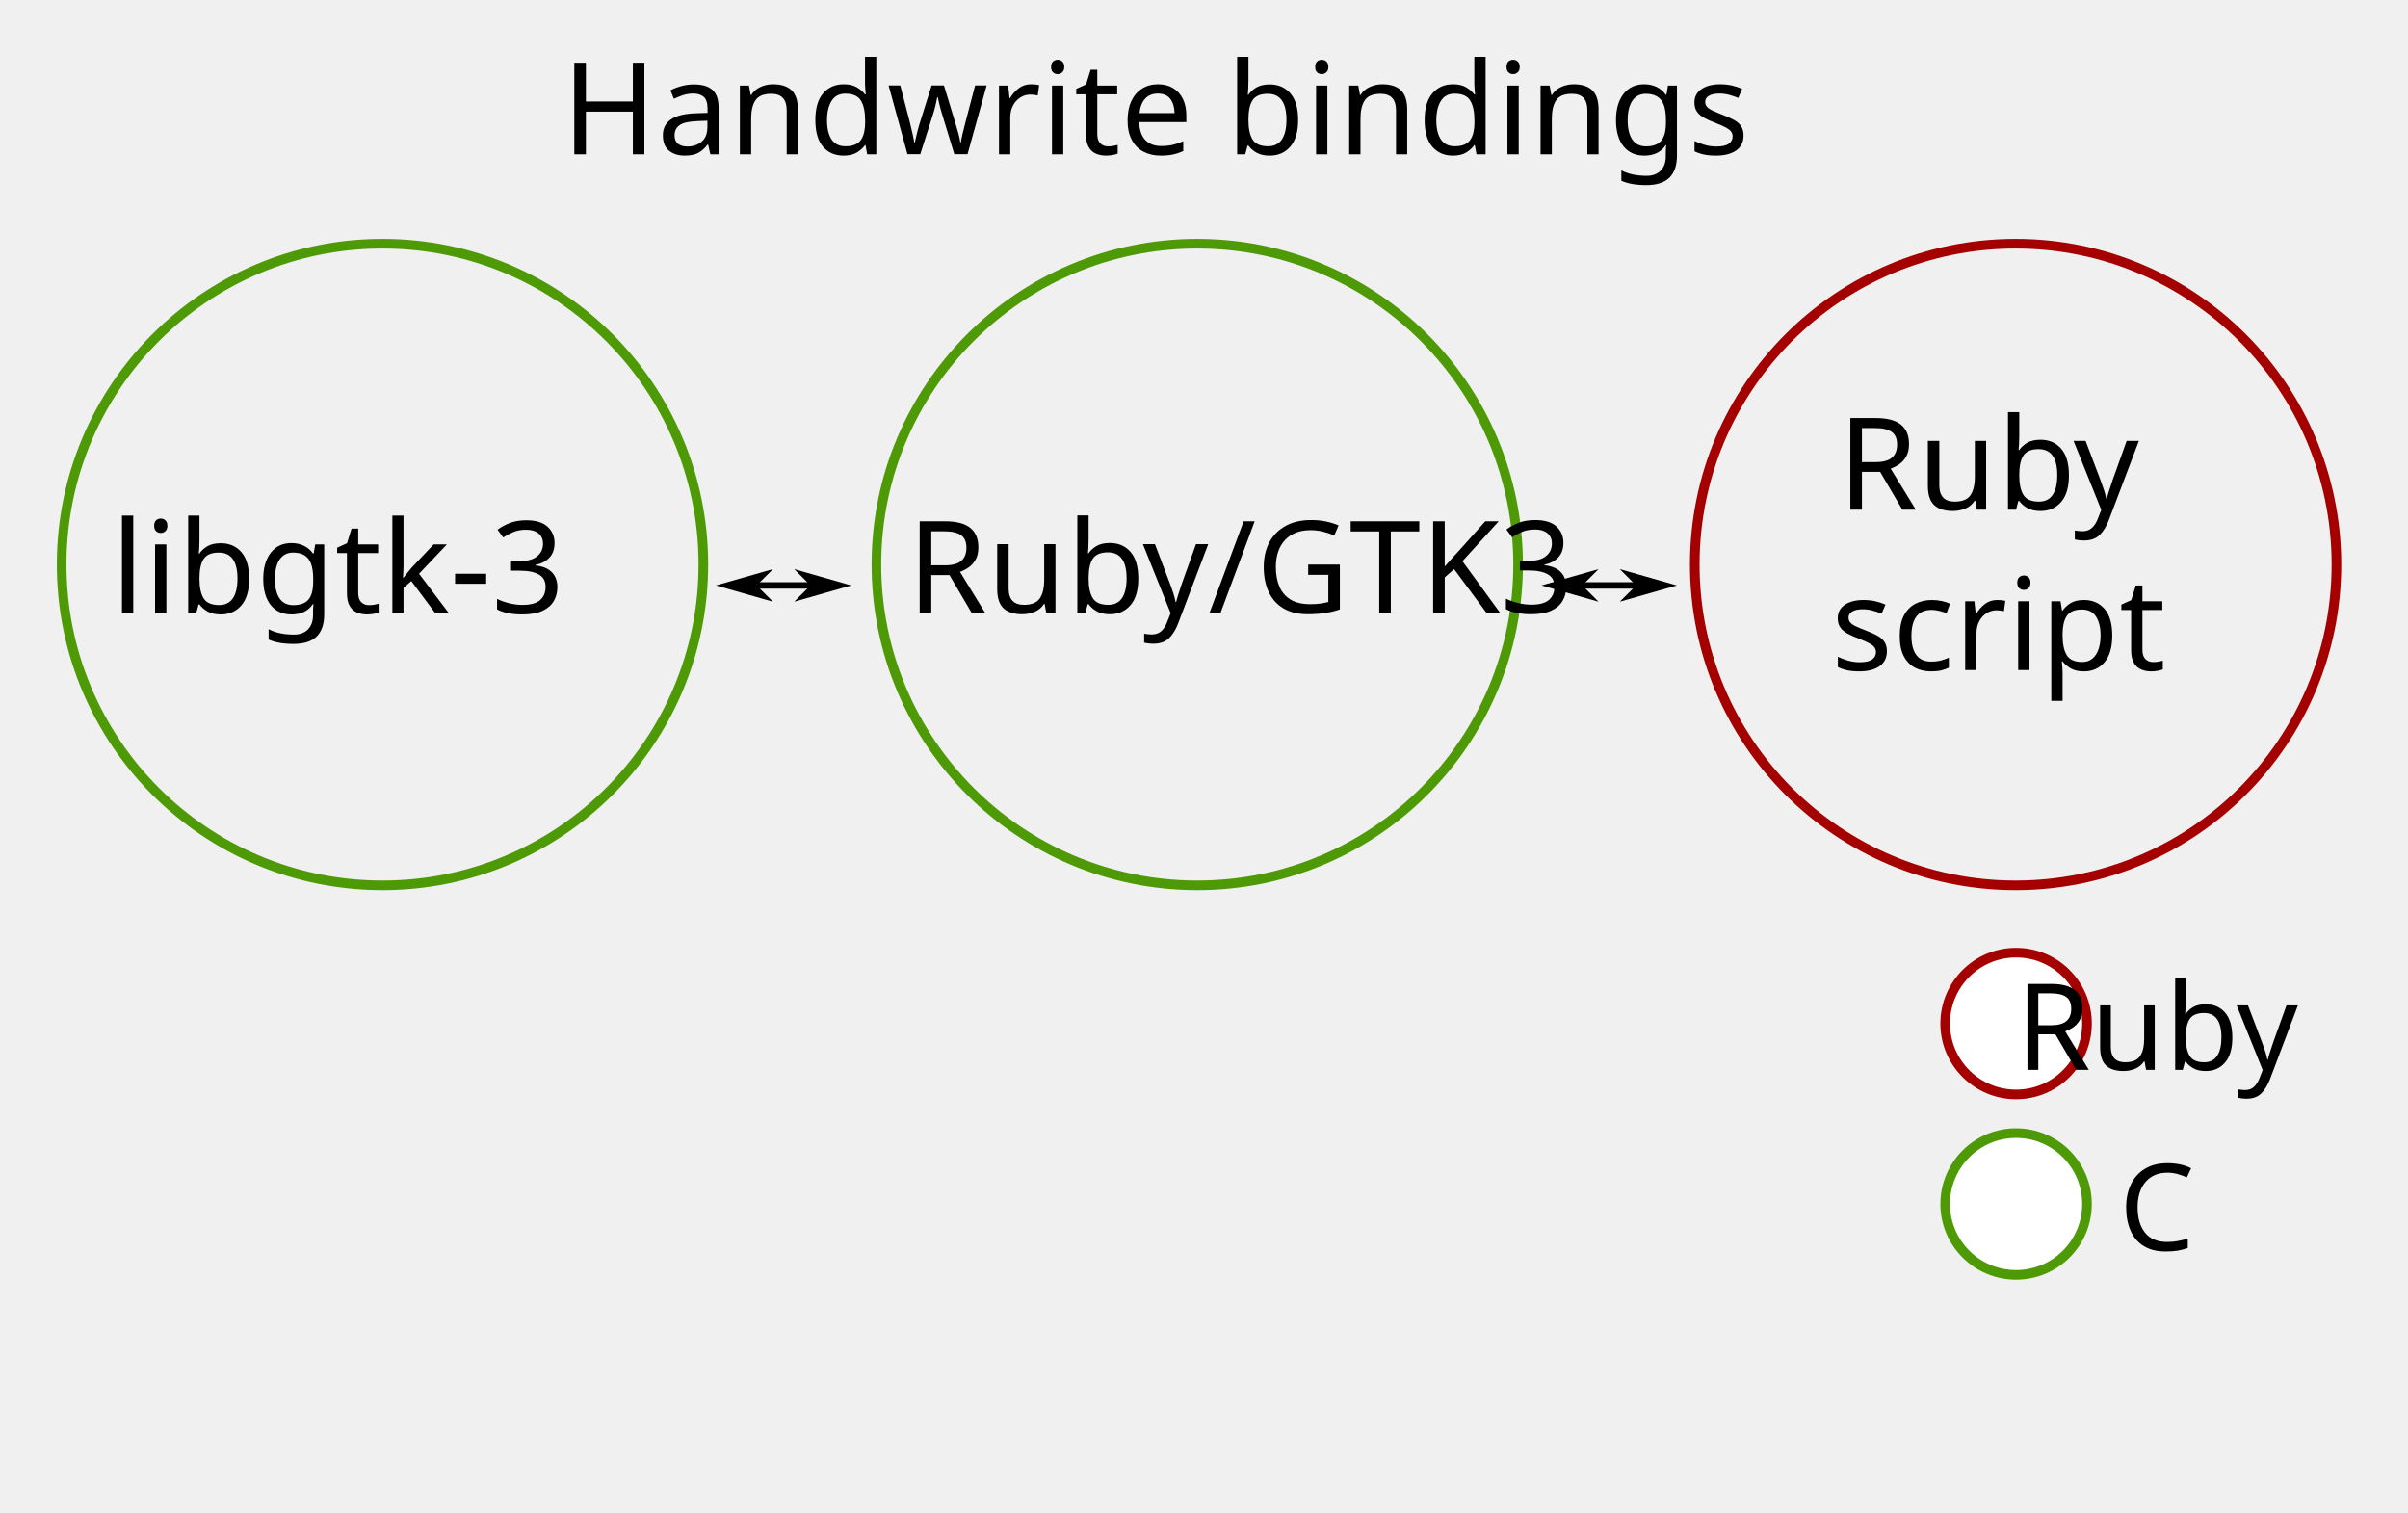
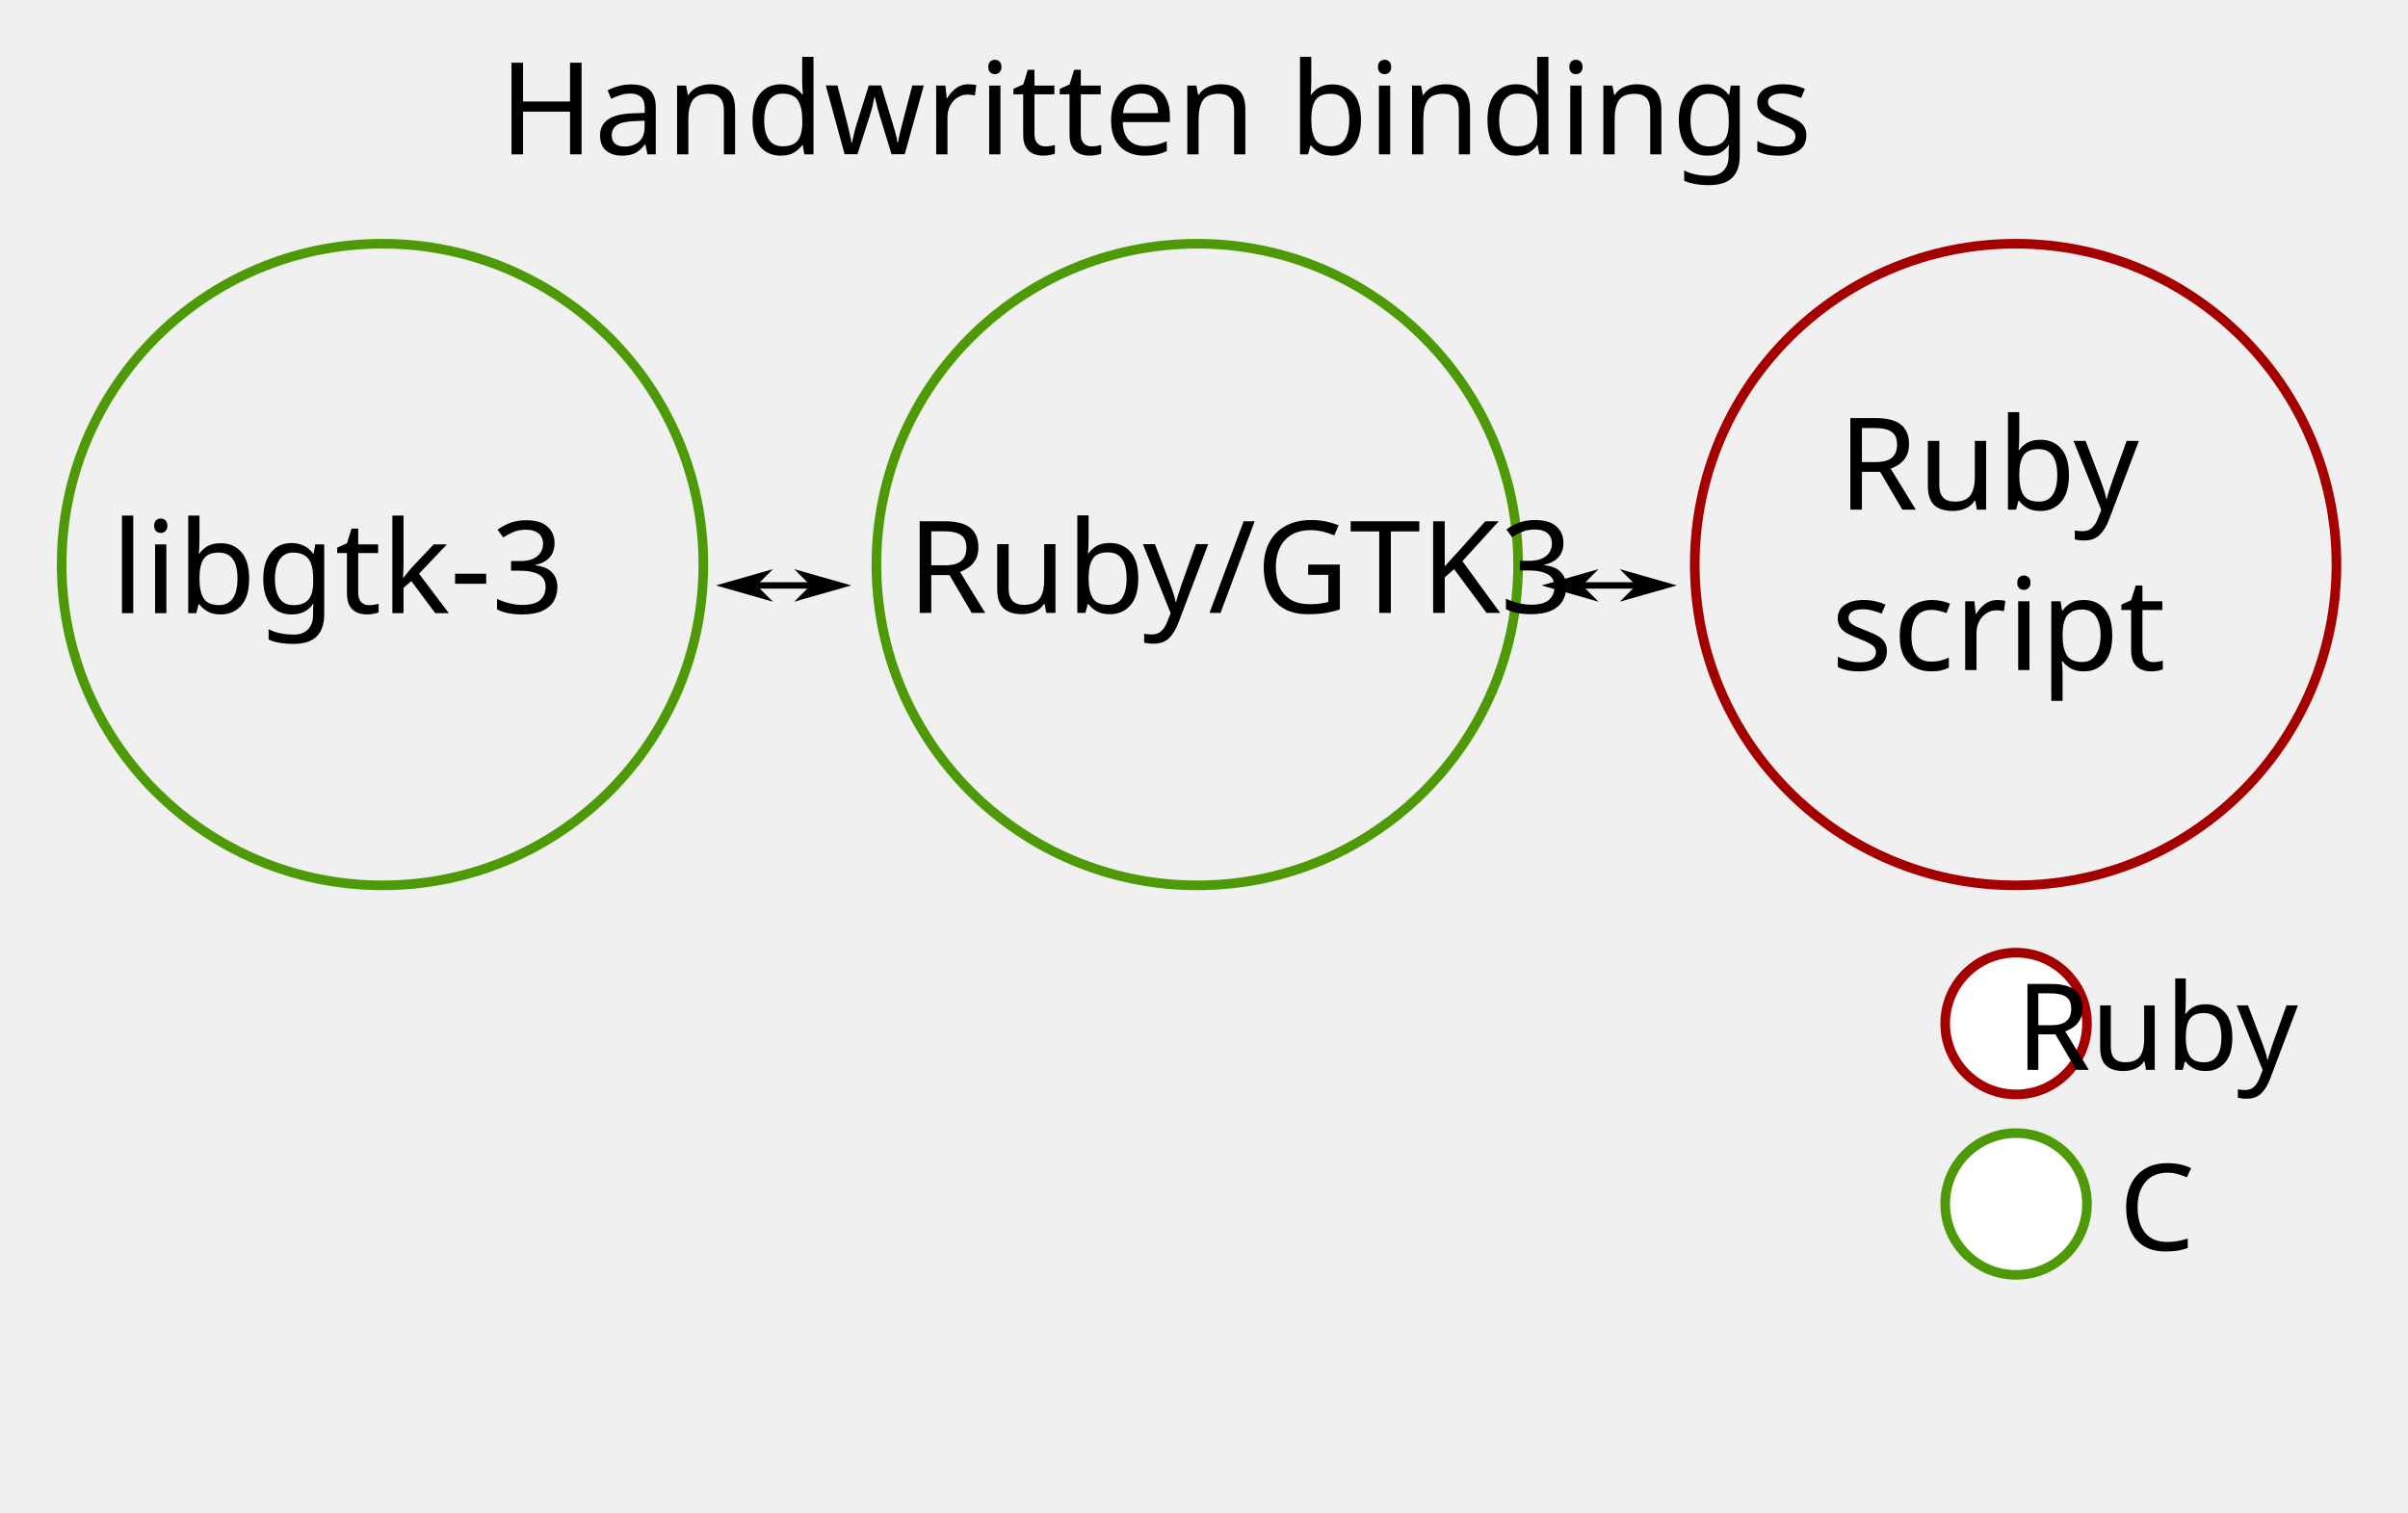
<svg xmlns="http://www.w3.org/2000/svg" width="211.824mm" height="133.08mm" viewBox="0 0 750.557 471.544" id="svg2" version="1.1">
  <defs id="defs4">
    <marker style="overflow:visible" id="marker6497" refX="0" refY="0" orient="auto">
      <path transform="matrix(-0.4,0,0,-0.4,-4,0)" style="fill:#000000;fill-opacity:1;fill-rule:evenodd;stroke:#000000;stroke-width:1pt;stroke-opacity:1" d="M 0,0 5,-5 -12.5,0 5,5 Z" id="path6499" />
    </marker>
    <marker orient="auto" refY="0" refX="0" id="marker5257" style="overflow:visible">
      <path id="path5259" d="M 0,0 5,-5 -12.5,0 5,5 Z" style="fill:#000000;fill-opacity:1;fill-rule:evenodd;stroke:#000000;stroke-width:1pt;stroke-opacity:1" transform="matrix(0.4,0,0,0.4,4,0)" />
    </marker>
    <marker orient="auto" refY="0" refX="0" id="marker5071" style="overflow:visible">
      <path id="path5073" d="M 0,0 5,-5 -12.5,0 5,5 Z" style="fill:#000000;fill-opacity:1;fill-rule:evenodd;stroke:#000000;stroke-width:1pt;stroke-opacity:1" transform="matrix(-0.4,0,0,-0.4,-4,0)" />
    </marker>
    <marker style="overflow:visible" id="marker4496" refX="0" refY="0" orient="auto">
      <path transform="matrix(-0.4,0,0,-0.4,-4,0)" style="fill:#000000;fill-opacity:1;fill-rule:evenodd;stroke:#000000;stroke-width:1pt;stroke-opacity:1" d="M 0,0 5,-5 -12.5,0 5,5 Z" id="path4498" />
    </marker>
    <marker style="overflow:visible" id="marker4444" refX="0" refY="0" orient="auto">
      <path transform="matrix(0.4,0,0,0.4,4,0)" style="fill:#000000;fill-opacity:1;fill-rule:evenodd;stroke:#000000;stroke-width:1pt;stroke-opacity:1" d="M 0,0 5,-5 -12.5,0 5,5 Z" id="path4446" />
    </marker>
    <marker style="overflow:visible" id="marker4240" refX="0" refY="0" orient="auto">
      <path transform="matrix(-0.4,0,0,-0.4,-4,0)" style="fill:#000000;fill-opacity:1;fill-rule:evenodd;stroke:#000000;stroke-width:1pt;stroke-opacity:1" d="M 0,0 5,-5 -12.5,0 5,5 Z" id="path4242" />
    </marker>
    <marker style="overflow:visible" id="marker4200" refX="0" refY="0" orient="auto">
      <path transform="matrix(0.4,0,0,0.4,4,0)" style="fill:#000000;fill-opacity:1;fill-rule:evenodd;stroke:#000000;stroke-width:1pt;stroke-opacity:1" d="M 0,0 5,-5 -12.5,0 5,5 Z" id="path4202" />
    </marker>
    <marker style="overflow:visible" id="marker4625" refX="0" refY="0" orient="auto">
      <path transform="matrix(-0.4,0,0,-0.4,-4,0)" style="fill:#000000;fill-opacity:1;fill-rule:evenodd;stroke:#000000;stroke-width:1pt;stroke-opacity:1" d="M 0,0 5,-5 -12.5,0 5,5 Z" id="path4627" />
    </marker>
    <marker style="overflow:visible" id="marker4597" refX="0" refY="0" orient="auto">
      <path transform="matrix(0.4,0,0,0.4,4,0)" style="fill:#000000;fill-opacity:1;fill-rule:evenodd;stroke:#000000;stroke-width:1pt;stroke-opacity:1" d="M 0,0 5,-5 -12.5,0 5,5 Z" id="path4599" />
    </marker>
  </defs>
  <g id="layer1" transform="translate(2.796362,-171.2957)">
    <circle r="100.005" cy="347.276" cx="625.453" id="circle4142" style="opacity:1;fill:none;fill-opacity:1;stroke:#a40000;stroke-width:3;stroke-linejoin:round;stroke-miterlimit:4;stroke-dasharray:none;stroke-dashoffset:0;stroke-opacity:1" />
    <text xml:space="preserve" style="font-style:normal;font-weight:normal;line-height:0%;font-family:sans-serif;text-align:center;letter-spacing:0px;word-spacing:0px;text-anchor:middle;fill:#000000;fill-opacity:1;stroke:none;stroke-width:1px;stroke-linecap:butt;stroke-linejoin:miter;stroke-opacity:1" x="627.895" y="330.18" id="text4144">
      <tspan id="tspan4146" x="627.895" y="330.18" style="font-size:40px;line-height:1.25;text-align:center;text-anchor:middle">Ruby</tspan>
      <tspan x="627.895" y="380.18" style="font-size:40px;line-height:1.25;text-align:center;text-anchor:middle" id="tspan1941">script</tspan>
    </text>
    <circle r="100.005" cy="347.276" cx="370.381" id="circle4159" style="opacity:1;fill:none;fill-opacity:1;stroke:#4e9a06;stroke-width:3;stroke-linejoin:round;stroke-miterlimit:4;stroke-dasharray:none;stroke-dashoffset:0;stroke-opacity:1" />
    <text xml:space="preserve" style="font-style:normal;font-weight:normal;line-height:0%;font-family:sans-serif;letter-spacing:0px;word-spacing:0px;fill:#000000;fill-opacity:1;stroke:none;stroke-width:1px;stroke-linecap:butt;stroke-linejoin:miter;stroke-opacity:1" x="279.993" y="362.362" id="text4161">
      <tspan id="tspan4163" x="279.993" y="362.362" style="font-size:40px;line-height:1.25">Ruby/GTK3</tspan>
    </text>
    <text xml:space="preserve" style="font-style:normal;font-weight:normal;line-height:0%;font-family:sans-serif;text-align:center;letter-spacing:0px;word-spacing:0px;writing-mode:lr-tb;text-anchor:middle;fill:#000000;fill-opacity:1;stroke:none;stroke-width:1px;stroke-linecap:butt;stroke-linejoin:miter;stroke-opacity:1" x="360.396" y="219.412" id="text4165">
-       <tspan x="370.396" y="219.412" id="tspan4385" style="font-size:40px;line-height:1.25">Handwrite bindings </tspan>
+       <tspan x="370.396" y="219.412" id="tspan4385" style="font-size:40px;line-height:1.25">Handwritten bindings </tspan>
    </text>
    <path id="path4595" d="m 481.63,353.791 h 34.286" style="fill:none;fill-rule:evenodd;stroke:#000000;stroke-width:2;stroke-linecap:butt;stroke-linejoin:miter;stroke-miterlimit:4;stroke-dasharray:none;stroke-opacity:1;marker-start:url(#marker4597);marker-end:url(#marker4625)" />
    <circle r="100.005" cy="347.276" cx="116.425" id="circle4424" style="opacity:1;fill:none;fill-opacity:1;stroke:#4e9a06;stroke-width:3;stroke-linejoin:round;stroke-miterlimit:4;stroke-dasharray:none;stroke-dashoffset:0;stroke-opacity:1" />
    <text id="text4426" y="362.428" x="31.818" style="font-style:normal;font-weight:normal;line-height:0%;font-family:sans-serif;letter-spacing:0px;word-spacing:0px;fill:#000000;fill-opacity:1;stroke:none;stroke-width:1px;stroke-linecap:butt;stroke-linejoin:miter;stroke-opacity:1" xml:space="preserve">
      <tspan y="362.428" x="31.818" id="tspan4428" style="font-size:40px;line-height:1.25">libgtk-3</tspan>
    </text>
    <path id="path4442" d="m 224.298,353.791 h 34.286" style="fill:none;fill-rule:evenodd;stroke:#000000;stroke-width:2;stroke-linecap:butt;stroke-linejoin:miter;stroke-miterlimit:4;stroke-dasharray:none;stroke-opacity:1;marker-start:url(#marker4444);marker-end:url(#marker4496)" />
    <circle style="color:#000000;clip-rule:nonzero;display:inline;overflow:visible;visibility:visible;opacity:1;isolation:auto;mix-blend-mode:normal;color-interpolation:sRGB;color-interpolation-filters:linearRGB;solid-color:#000000;solid-opacity:1;fill:#ffffff;fill-opacity:1;fill-rule:nonzero;stroke:#a40000;stroke-width:3;stroke-linecap:butt;stroke-linejoin:miter;stroke-miterlimit:4;stroke-dasharray:none;stroke-dashoffset:0;stroke-opacity:1;color-rendering:auto;image-rendering:auto;shape-rendering:auto;text-rendering:auto;enable-background:accumulate" id="path1939" cx="625.606" cy="490.365" r="22.098" />
    <text xml:space="preserve" style="color:#000000;font-style:normal;font-variant:normal;font-weight:normal;font-stretch:normal;font-size:37.5px;line-height:18.75px;font-family:sans-serif;-inkscape-font-specification:'sans-serif, Normal';font-variant-ligatures:normal;font-variant-caps:normal;font-variant-numeric:normal;font-feature-settings:normal;text-indent:0;text-align:center;text-decoration:none;text-decoration-line:none;text-decoration-style:solid;text-decoration-color:#000000;letter-spacing:0px;word-spacing:0px;text-transform:none;writing-mode:lr-tb;direction:ltr;baseline-shift:baseline;text-anchor:middle;white-space:normal;clip-rule:nonzero;display:inline;overflow:visible;visibility:visible;opacity:1;isolation:auto;mix-blend-mode:normal;color-interpolation:sRGB;color-interpolation-filters:linearRGB;solid-color:#000000;solid-opacity:1;fill:#000000;fill-opacity:1;fill-rule:nonzero;stroke:none;stroke-width:0.938;stroke-linecap:butt;stroke-linejoin:miter;stroke-miterlimit:4;stroke-dasharray:none;stroke-dashoffset:0;stroke-opacity:1;color-rendering:auto;image-rendering:auto;shape-rendering:auto;text-rendering:auto;enable-background:accumulate" x="693.856" y="504.795" id="text1945">
      <tspan id="tspan1943" x="693.856" y="504.795" style="fill:#000000;fill-opacity:1;stroke:none;stroke-width:0.938;stroke-miterlimit:4;stroke-dasharray:none;stroke-opacity:1">Ruby</tspan>
    </text>
    <circle r="22.098" cy="546.615" cx="625.606" id="circle1947" style="color:#000000;clip-rule:nonzero;display:inline;overflow:visible;visibility:visible;opacity:1;isolation:auto;mix-blend-mode:normal;color-interpolation:sRGB;color-interpolation-filters:linearRGB;solid-color:#000000;solid-opacity:1;fill:#ffffff;fill-opacity:1;fill-rule:nonzero;stroke:#4e9a06;stroke-width:3;stroke-linecap:butt;stroke-linejoin:miter;stroke-miterlimit:4;stroke-dasharray:none;stroke-dashoffset:0;stroke-opacity:1;color-rendering:auto;image-rendering:auto;shape-rendering:auto;text-rendering:auto;enable-background:accumulate" />
    <text id="text1951" y="561.045" x="693.856" style="color:#000000;font-style:normal;font-variant:normal;font-weight:normal;font-stretch:normal;font-size:37.5px;line-height:18.75px;font-family:sans-serif;-inkscape-font-specification:'sans-serif, Normal';font-variant-ligatures:normal;font-variant-caps:normal;font-variant-numeric:normal;font-feature-settings:normal;text-indent:0;text-align:center;text-decoration:none;text-decoration-line:none;text-decoration-style:solid;text-decoration-color:#000000;letter-spacing:0px;word-spacing:0px;text-transform:none;writing-mode:lr-tb;direction:ltr;baseline-shift:baseline;text-anchor:middle;white-space:normal;clip-rule:nonzero;display:inline;overflow:visible;visibility:visible;opacity:1;isolation:auto;mix-blend-mode:normal;color-interpolation:sRGB;color-interpolation-filters:linearRGB;solid-color:#000000;solid-opacity:1;fill:#000000;fill-opacity:1;fill-rule:nonzero;stroke:none;stroke-width:0.938;stroke-linecap:butt;stroke-linejoin:miter;stroke-miterlimit:4;stroke-dasharray:none;stroke-dashoffset:0;stroke-opacity:1;color-rendering:auto;image-rendering:auto;shape-rendering:auto;text-rendering:auto;enable-background:accumulate" xml:space="preserve">
      <tspan style="fill:#000000;fill-opacity:1;stroke:none;stroke-width:0.938;stroke-miterlimit:4;stroke-dasharray:none;stroke-opacity:1" y="561.045" x="693.856" id="tspan1949">C</tspan>
    </text>
  </g>
</svg>
